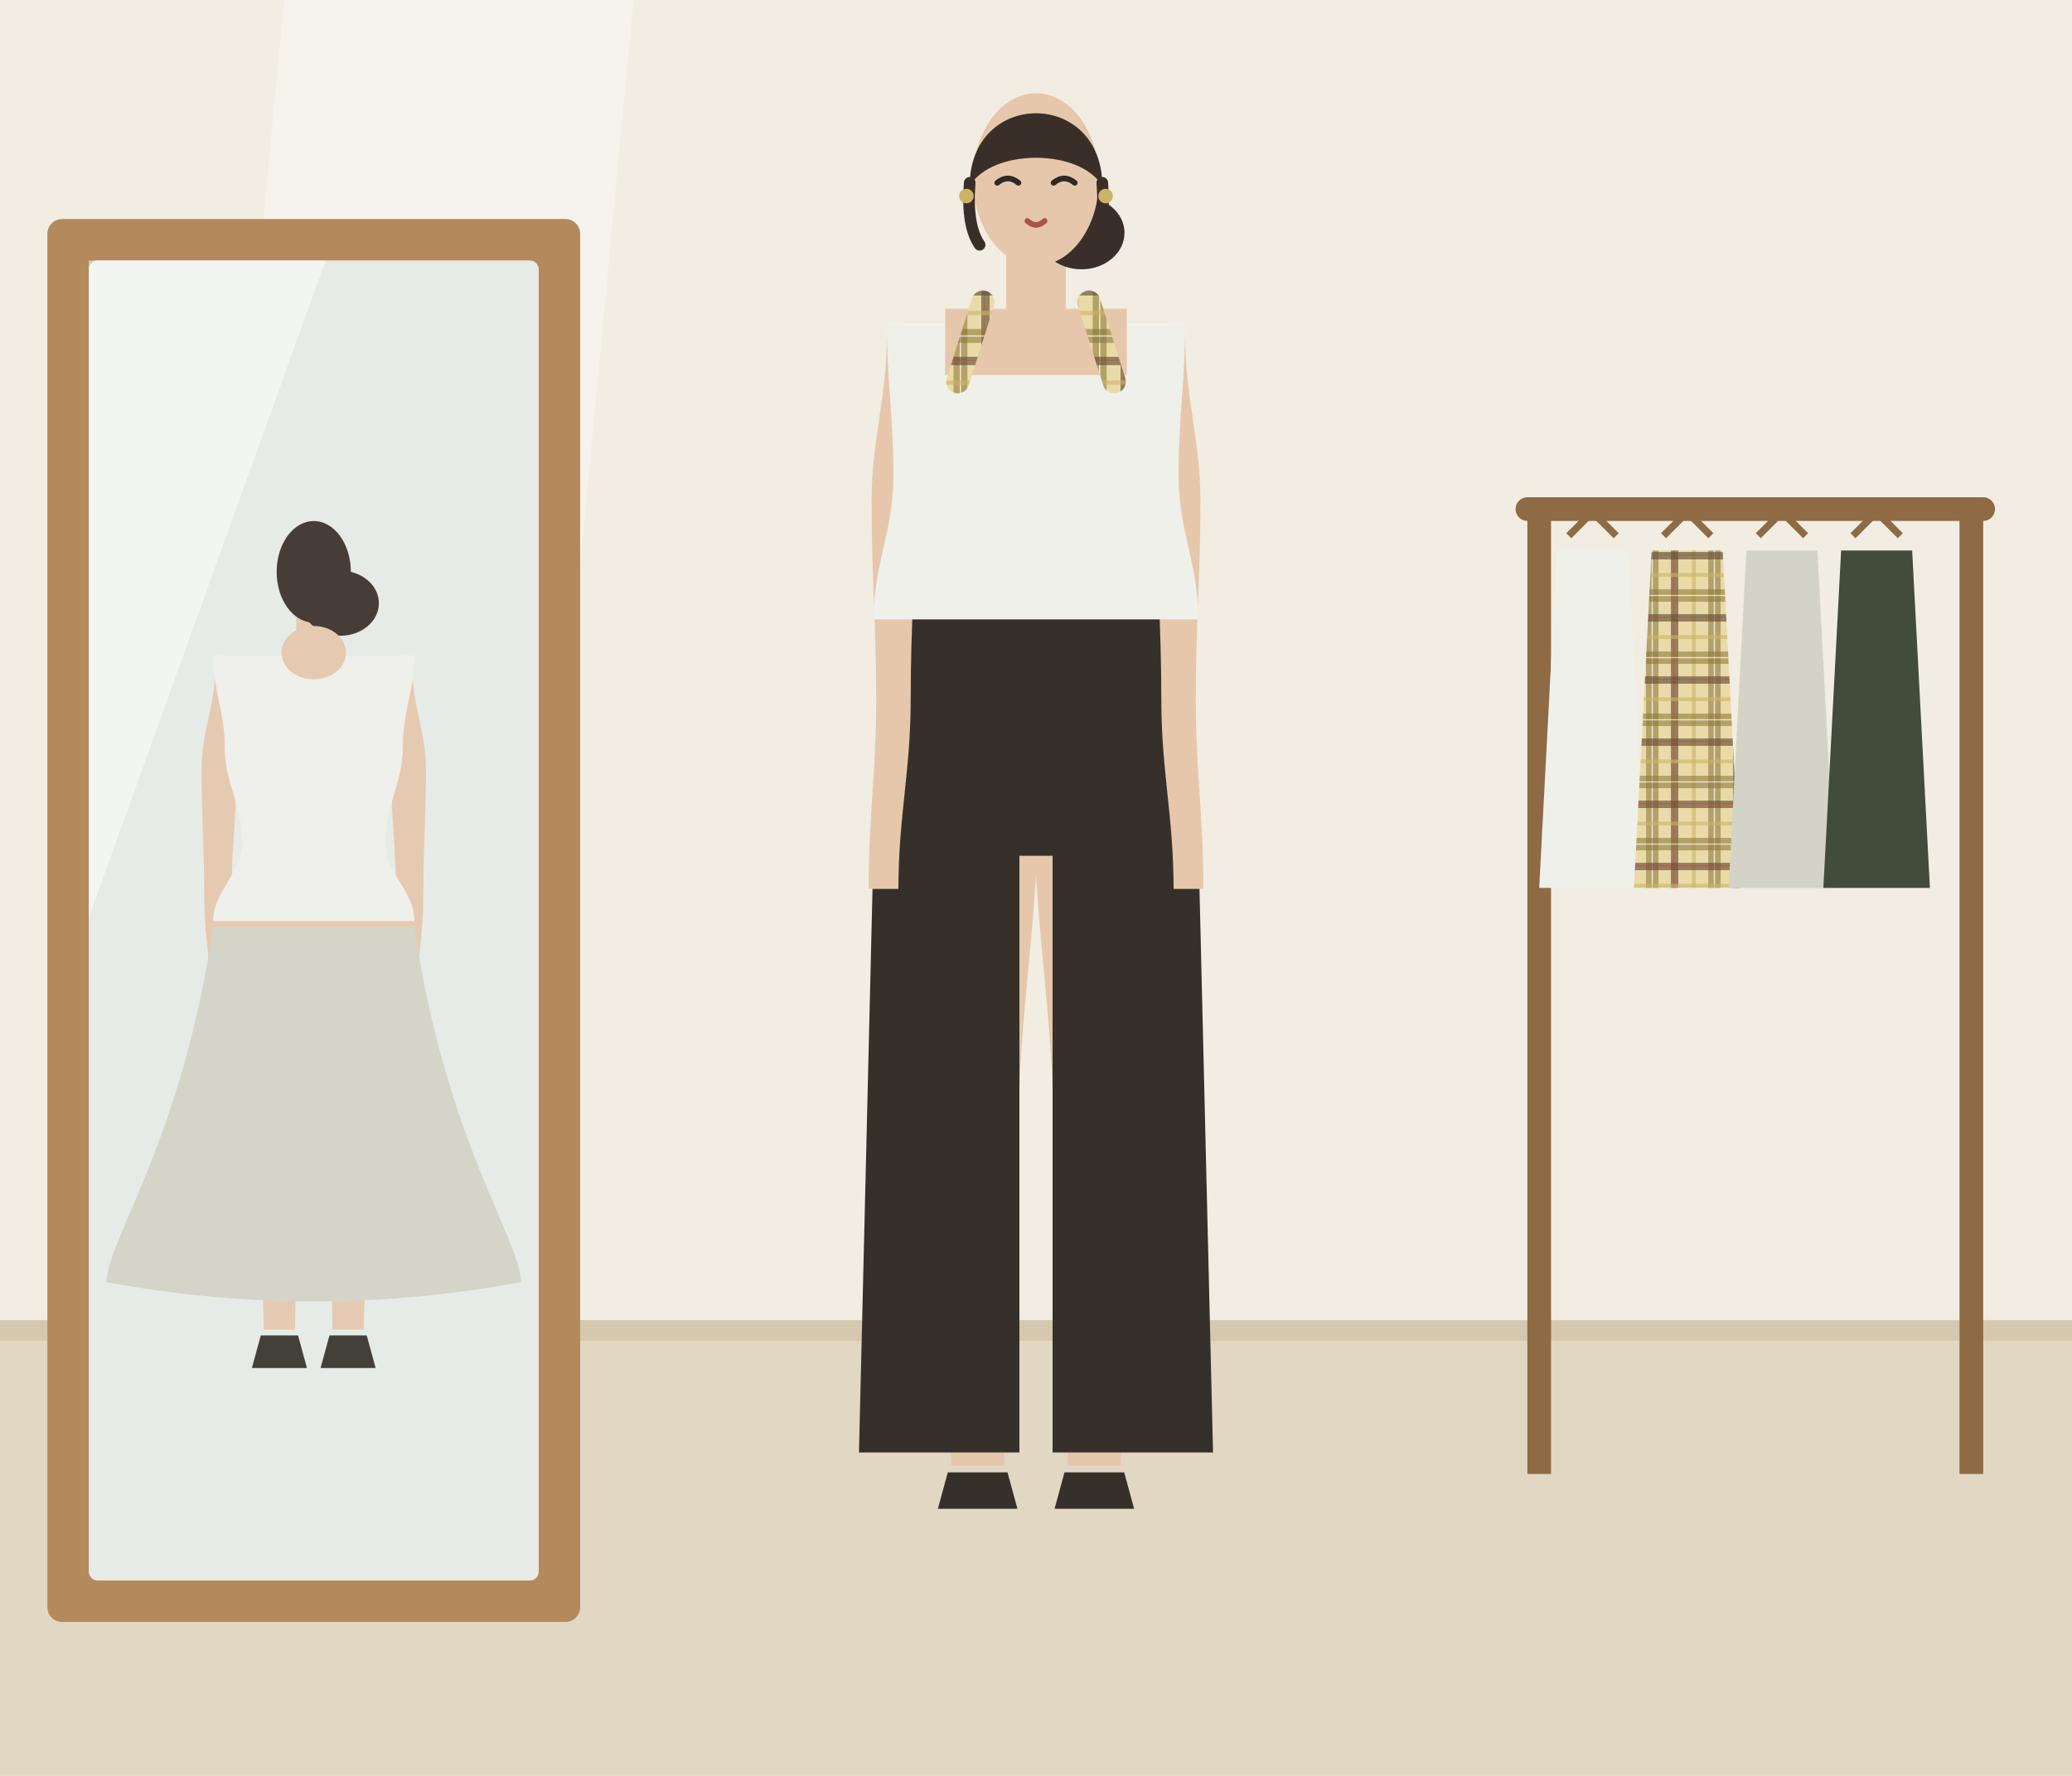
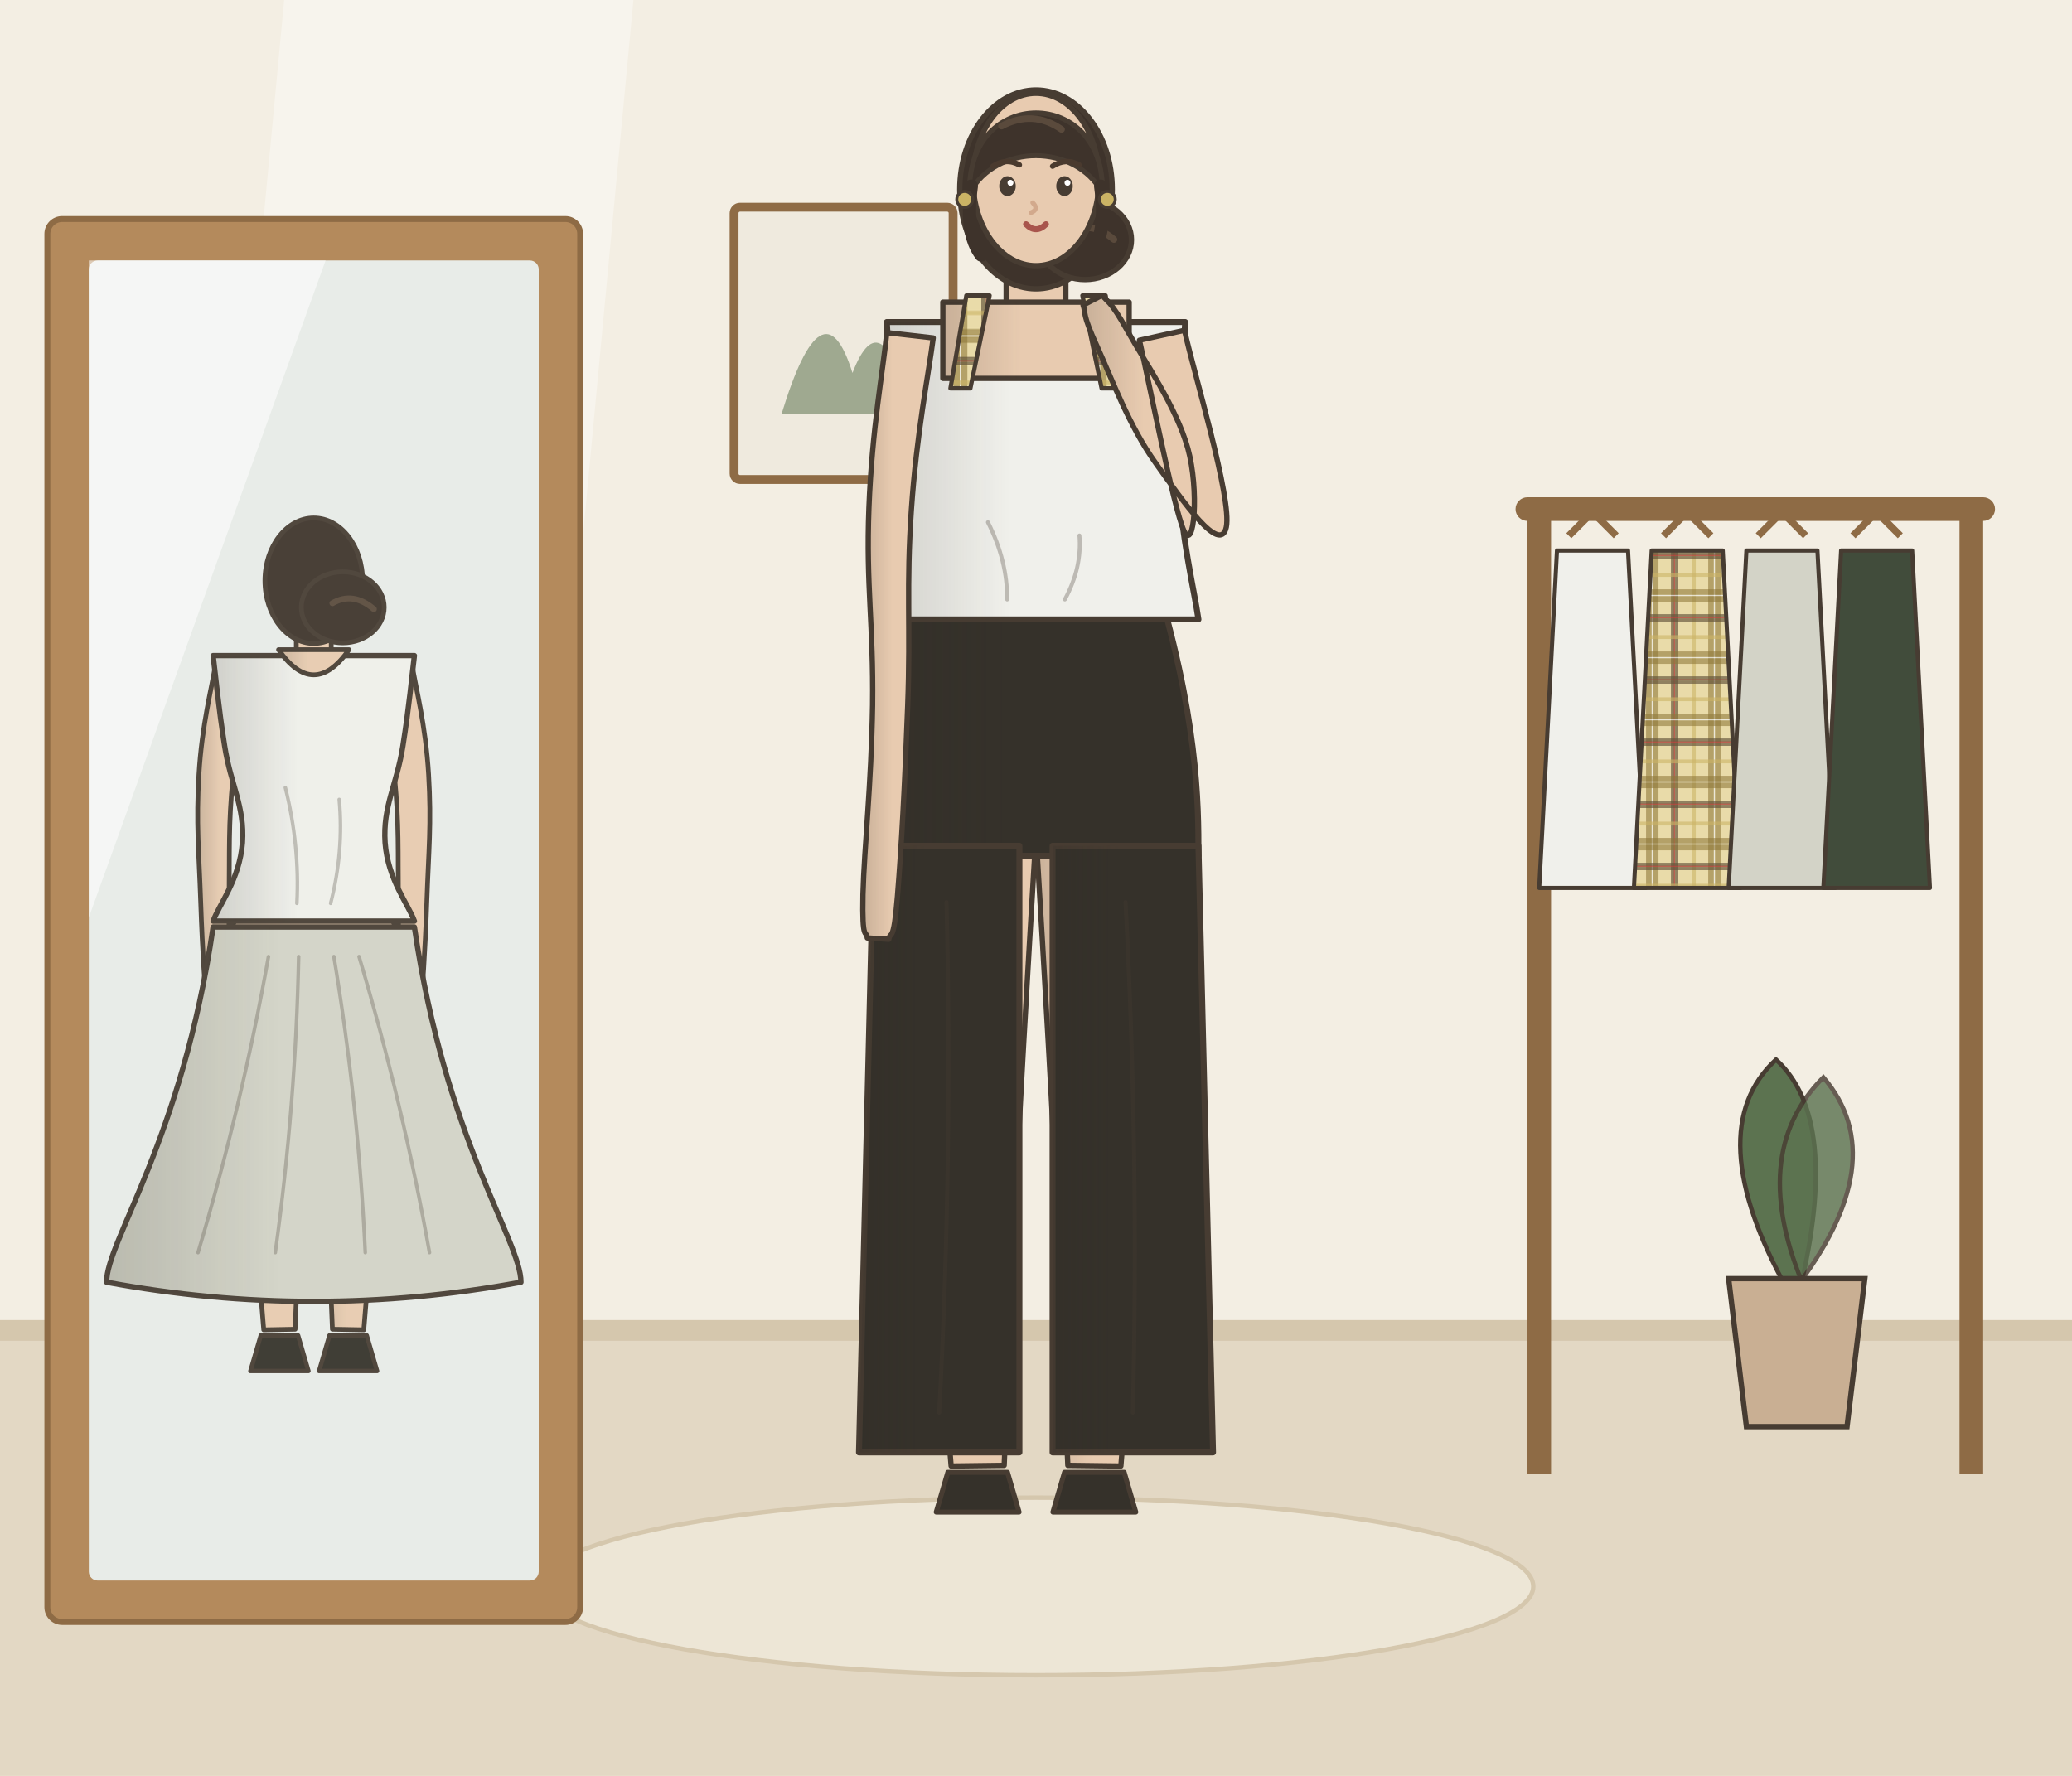
<svg xmlns="http://www.w3.org/2000/svg" viewBox="0 0 700 600" width="700" height="600" role="img">
  <defs>
+     <linearGradient id="shade" x1="0" y1="0" x2="1" y2="0">
+       <stop offset="0" stop-color="#2E2A24" stop-opacity=".17" />
+       <stop offset=".42" stop-color="#2E2A24" stop-opacity="0" />
+     </linearGradient>
    <pattern id="t-large" width="92" height="92" patternUnits="userSpaceOnUse">
      <rect width="92" height="92" fill="#E9DBA9" />
      <rect x="20.2" width="5.5" height="92" fill="#CBB465" opacity="0.6" />
      <rect x="44.2" width="8.3" height="92" fill="#8D7738" opacity="0.58" />
      <rect x="52.4" width="1.8" height="92" fill="#EBECEA" opacity="0.72" />
      <rect x="54.3" width="8.3" height="92" fill="#8D7738" opacity="0.58" />
      <rect x="81" width="4.6" height="92" fill="#625239" opacity="0.66" />
      <rect x="85.6" width="1.8" height="92" fill="#AD4039" opacity="0.78" />
      <rect x="87.4" width="4.6" height="92" fill="#625239" opacity="0.66" />
      <rect y="20.2" width="92" height="5.5" fill="#CBB465" opacity="0.6" />
      <rect y="44.2" width="92" height="8.3" fill="#8D7738" opacity="0.58" />
      <rect y="52.4" width="92" height="1.8" fill="#EBECEA" opacity="0.72" />
      <rect y="54.3" width="92" height="8.3" fill="#8D7738" opacity="0.58" />
      <rect y="81" width="92" height="4.6" fill="#625239" opacity="0.66" />
      <rect y="85.6" width="92" height="1.8" fill="#AD4039" opacity="0.78" />
      <rect y="87.4" width="92" height="4.6" fill="#625239" opacity="0.66" />
    </pattern>
    <pattern id="t-large-bias" width="92" height="92" patternUnits="userSpaceOnUse" patternTransform="rotate(45)">
      <rect width="92" height="92" fill="#E9DBA9" />
      <rect x="20.2" width="5.5" height="92" fill="#CBB465" opacity="0.6" />
      <rect x="44.2" width="8.3" height="92" fill="#8D7738" opacity="0.58" />
      <rect x="52.4" width="1.8" height="92" fill="#EBECEA" opacity="0.72" />
      <rect x="54.3" width="8.3" height="92" fill="#8D7738" opacity="0.58" />
      <rect x="81" width="4.6" height="92" fill="#625239" opacity="0.66" />
      <rect x="85.6" width="1.8" height="92" fill="#AD4039" opacity="0.78" />
      <rect x="87.4" width="4.6" height="92" fill="#625239" opacity="0.66" />
      <rect y="20.2" width="92" height="5.5" fill="#CBB465" opacity="0.6" />
      <rect y="44.2" width="92" height="8.3" fill="#8D7738" opacity="0.58" />
      <rect y="52.4" width="92" height="1.8" fill="#EBECEA" opacity="0.72" />
      <rect y="54.3" width="92" height="8.3" fill="#8D7738" opacity="0.58" />
      <rect y="81" width="92" height="4.6" fill="#625239" opacity="0.66" />
      <rect y="85.6" width="92" height="1.8" fill="#AD4039" opacity="0.78" />
      <rect y="87.4" width="92" height="4.6" fill="#625239" opacity="0.66" />
    </pattern>
    <pattern id="t-medium" width="46" height="46" patternUnits="userSpaceOnUse">
      <rect width="46" height="46" fill="#E9DBA9" />
      <rect x="10.1" width="2.8" height="46" fill="#CBB465" opacity="0.6" />
      <rect x="22.1" width="4.1" height="46" fill="#8D7738" opacity="0.58" />
      <rect x="26.2" width="0.9" height="46" fill="#EBECEA" opacity="0.72" />
      <rect x="27.1" width="4.1" height="46" fill="#8D7738" opacity="0.58" />
      <rect x="40.5" width="2.3" height="46" fill="#625239" opacity="0.66" />
      <rect x="42.8" width="0.9" height="46" fill="#AD4039" opacity="0.78" />
      <rect x="43.7" width="2.3" height="46" fill="#625239" opacity="0.66" />
      <rect y="10.1" width="46" height="2.8" fill="#CBB465" opacity="0.6" />
      <rect y="22.1" width="46" height="4.1" fill="#8D7738" opacity="0.58" />
      <rect y="26.2" width="46" height="0.9" fill="#EBECEA" opacity="0.72" />
      <rect y="27.1" width="46" height="4.1" fill="#8D7738" opacity="0.58" />
      <rect y="40.5" width="46" height="2.3" fill="#625239" opacity="0.66" />
      <rect y="42.8" width="46" height="0.9" fill="#AD4039" opacity="0.78" />
      <rect y="43.7" width="46" height="2.3" fill="#625239" opacity="0.66" />
    </pattern>
    <pattern id="t-medium-bias" width="46" height="46" patternUnits="userSpaceOnUse" patternTransform="rotate(45)">
      <rect width="46" height="46" fill="#E9DBA9" />
      <rect x="10.1" width="2.8" height="46" fill="#CBB465" opacity="0.6" />
      <rect x="22.1" width="4.1" height="46" fill="#8D7738" opacity="0.58" />
      <rect x="26.2" width="0.9" height="46" fill="#EBECEA" opacity="0.72" />
      <rect x="27.1" width="4.1" height="46" fill="#8D7738" opacity="0.58" />
      <rect x="40.5" width="2.3" height="46" fill="#625239" opacity="0.66" />
      <rect x="42.8" width="0.9" height="46" fill="#AD4039" opacity="0.78" />
      <rect x="43.7" width="2.3" height="46" fill="#625239" opacity="0.66" />
      <rect y="10.1" width="46" height="2.8" fill="#CBB465" opacity="0.6" />
      <rect y="22.1" width="46" height="4.1" fill="#8D7738" opacity="0.58" />
      <rect y="26.2" width="46" height="0.9" fill="#EBECEA" opacity="0.72" />
      <rect y="27.1" width="46" height="4.1" fill="#8D7738" opacity="0.58" />
      <rect y="40.5" width="46" height="2.3" fill="#625239" opacity="0.66" />
      <rect y="42.8" width="46" height="0.9" fill="#AD4039" opacity="0.78" />
      <rect y="43.7" width="46" height="2.3" fill="#625239" opacity="0.66" />
    </pattern>
    <pattern id="t-small" width="21" height="21" patternUnits="userSpaceOnUse">
      <rect width="21" height="21" fill="#E9DBA9" />
      <rect x="4.6" width="1.3" height="21" fill="#CBB465" opacity="0.6" />
      <rect x="10.1" width="1.9" height="21" fill="#8D7738" opacity="0.58" />
      <rect x="12" width="0.4" height="21" fill="#EBECEA" opacity="0.72" />
      <rect x="12.4" width="1.9" height="21" fill="#8D7738" opacity="0.58" />
      <rect x="18.5" width="1.1" height="21" fill="#625239" opacity="0.66" />
      <rect x="19.5" width="0.4" height="21" fill="#AD4039" opacity="0.78" />
      <rect x="19.9" width="1.1" height="21" fill="#625239" opacity="0.66" />
      <rect y="4.6" width="21" height="1.3" fill="#CBB465" opacity="0.6" />
      <rect y="10.1" width="21" height="1.9" fill="#8D7738" opacity="0.58" />
      <rect y="12" width="21" height="0.4" fill="#EBECEA" opacity="0.72" />
      <rect y="12.4" width="21" height="1.9" fill="#8D7738" opacity="0.58" />
      <rect y="18.5" width="21" height="1.1" fill="#625239" opacity="0.66" />
      <rect y="19.5" width="21" height="0.4" fill="#AD4039" opacity="0.78" />
      <rect y="19.9" width="21" height="1.1" fill="#625239" opacity="0.66" />
    </pattern>
    <pattern id="t-small-bias" width="21" height="21" patternUnits="userSpaceOnUse" patternTransform="rotate(45)">
      <rect width="21" height="21" fill="#E9DBA9" />
      <rect x="4.6" width="1.3" height="21" fill="#CBB465" opacity="0.6" />
      <rect x="10.1" width="1.9" height="21" fill="#8D7738" opacity="0.58" />
      <rect x="12" width="0.4" height="21" fill="#EBECEA" opacity="0.72" />
      <rect x="12.4" width="1.9" height="21" fill="#8D7738" opacity="0.58" />
      <rect x="18.5" width="1.1" height="21" fill="#625239" opacity="0.66" />
      <rect x="19.5" width="0.4" height="21" fill="#AD4039" opacity="0.78" />
      <rect x="19.9" width="1.1" height="21" fill="#625239" opacity="0.66" />
      <rect y="4.6" width="21" height="1.3" fill="#CBB465" opacity="0.6" />
      <rect y="10.1" width="21" height="1.9" fill="#8D7738" opacity="0.58" />
      <rect y="12" width="21" height="0.4" fill="#EBECEA" opacity="0.72" />
      <rect y="12.4" width="21" height="1.9" fill="#8D7738" opacity="0.58" />
      <rect y="18.5" width="21" height="1.1" fill="#625239" opacity="0.66" />
      <rect y="19.5" width="21" height="0.4" fill="#AD4039" opacity="0.78" />
      <rect y="19.9" width="21" height="1.1" fill="#625239" opacity="0.66" />
    </pattern>
  </defs>
-   <rect width="700" height="600" fill="#F2EDE2" />
-   <rect y="452" width="700" height="148" fill="#E2D7C2" />
-   <rect y="446" width="700" height="7" fill="#D6C8AE" />
+   <rect width="700" height="600" fill="#F3EEE3" />
+   <rect y="452" width="700" height="148" fill="#E3D8C4" />
+   <rect y="446" width="700" height="7" fill="#D5C7AD" />
  <path d="M96,0 L214,0 L172,446 L54,446 Z" fill="#FFFFFF" opacity=".34" />
-   <rect x="16" y="74" width="180" height="474" rx="5" fill="#B48A5C" />
-   <rect x="30" y="88" width="152" height="446" rx="3" fill="#E7EBE7" />
-   <path d="M30,88 L110,88 L30,310 Z" fill="#FFFFFF" opacity=".5" />
+   <ellipse cx="350" cy="536" rx="168" ry="30" fill="#EDE6D6" stroke="#D5C7AD" stroke-width="1.5" />
+   <rect x="16" y="74" width="180" height="474" rx="5" fill="#B48A5C" stroke="#8E6B45" stroke-width="2" />
+   <rect x="30" y="88" width="152" height="446" rx="3" fill="#E8ECE8" />
+   <path d="M30,88 L110,88 L30,310 Z" fill="#FFFFFF" opacity=".55" />
+   <rect x="248" y="70" width="74" height="92" rx="2" fill="#EFEADE" stroke="#8E6B45" stroke-width="3" />
+   <path d="M264,140 q14,-46 24,-14 q10,-26 20,14 Z" fill="#5C7350" opacity=".55" />
  <rect x="516" y="168" width="8" height="330" fill="#8E6B45" />
  <rect x="662" y="168" width="8" height="330" fill="#8E6B45" />
  <rect x="512" y="168" width="162" height="8" rx="4" fill="#8E6B45" />
  <path d="M530,181 l8,-8 l8,8" stroke="#8E6B45" stroke-width="2.4" fill="none" />
-   <path d="M526,186 L550,186 L556,300 L520,300 Z" fill="#F0F0EB" />
+   <path d="M526,186 L550,186 L556,300 L520,300 Z" fill="#F0F0EB" stroke="#473C32" stroke-width="1.4" stroke-linejoin="round" />
  <path d="M562,181 l8,-8 l8,8" stroke="#8E6B45" stroke-width="2.4" fill="none" />
-   <path d="M558,186 L582,186 L588,300 L552,300 Z" fill="url(#t-small)" />
+   <path d="M558,186 L582,186 L588,300 L552,300 Z" fill="url(#t-small)" stroke="#473C32" stroke-width="1.4" stroke-linejoin="round" />
  <path d="M594,181 l8,-8 l8,8" stroke="#8E6B45" stroke-width="2.4" fill="none" />
-   <path d="M590,186 L614,186 L620,300 L584,300 Z" fill="#D3D3C7" />
+   <path d="M590,186 L614,186 L620,300 L584,300 Z" fill="#D3D3C7" stroke="#473C32" stroke-width="1.4" stroke-linejoin="round" />
  <path d="M626,181 l8,-8 l8,8" stroke="#8E6B45" stroke-width="2.4" fill="none" />
-   <path d="M622,186 L646,186 L652,300 L616,300 Z" fill="#414C3B" />
-   <g opacity=".92">
-     <path d="M78.8,313.2 C78.8,341.2 84,357.9 84,385.9 C84,410.2 89.1,424.9 89.1,449.2 L99.7,449.2 99.7,449.2 C99.7,424.9 102.5,410.2 102.5,385.9 C102.5,357.9 106.5,341.2 106.5,313.2 Z" fill="#E6C7AC" />
-     <path d="M88.1,451.2 L100.7,451.2 L103.7,462.2 L85.1,462.2 Z" fill="#35312A" />
-     <path d="M105.5,313.2 C105.5,341.2 109.5,357.9 109.5,385.9 C109.5,410.2 112.3,424.9 112.3,449.2 L122.9,449.2 122.9,449.2 C122.9,424.9 128,410.2 128,385.9 C128,357.9 133.2,341.2 133.2,313.2 Z" fill="#E6C7AC" />
-     <path d="M111.3,451.2 L123.9,451.2 L126.9,462.2 L108.3,462.2 Z" fill="#35312A" />
-     <rect x="100.1" y="204.3" width="11.9" height="21.2" fill="#E6C7AC" />
-     <path d="M77,221.5 C77,233.3 80.9,240.4 80.9,252.1 C80.9,264.7 86.9,272.2 86.9,284.7 C86.9,297.2 77,304.7 77,317.2 L135,317.2 135,317.2 C135,304.7 125.1,297.2 125.1,284.7 C125.1,272.2 131.1,264.7 131.1,252.1 C131.1,240.4 135,233.3 135,221.5 Z" fill="#E6C7AC" />
-     <ellipse cx="115" cy="203.8" rx="13" ry="11" fill="#3A2F28" />
-     <ellipse cx="106" cy="193.2" rx="12.54" ry="17.16" fill="#3A2F28" />
-     <path d="M72.7,225.5 C72.7,238.8 68.1,246.8 68.1,260.1 C68.1,276.5 69,286.3 69,302.7 C69,318.3 71.7,327.6 71.7,343.2 L78.3,343.2 78.3,343.2 C78.3,327.6 78.2,318.3 78.2,302.7 C78.2,286.3 79.9,276.5 79.9,260.1 C79.9,246.8 85.2,238.8 85.2,225.5 Z" fill="#E6C7AC" />
-     <path d="M126.8,225.5 C126.8,238.8 132.1,246.8 132.1,260.1 C132.1,276.5 133.8,286.3 133.8,302.7 C133.8,318.3 133.7,327.6 133.7,343.2 L140.3,343.2 140.3,343.2 C140.3,327.6 143,318.3 143,302.7 C143,286.3 143.9,276.5 143.9,260.1 C143.9,246.8 139.3,238.8 139.3,225.5 Z" fill="#E6C7AC" />
-     <path d="M72,313.2 L140,313.2 C150.5,385.2 176,419.2 176,433.2 Q106,446.2 36,433.2 C36,419.2 61.5,385.2 72,313.2 Z" fill="#D3D3C7" />
-     <path d="M72,221.5 C72,233.3 75.9,240.4 75.9,252.1 C75.9,264.7 81.9,272.2 81.9,284.7 C81.9,294.9 72,301 72,311.2 L140,311.2 140,311.2 C140,301 130.1,294.9 130.1,284.7 C130.1,272.2 136.1,264.7 136.1,252.1 C136.1,240.4 140,233.3 140,221.5 Z" fill="#F0F0EB" />
-     <ellipse cx="106" cy="220.5" rx="10.9" ry="9" fill="#E6C7AC" />
+   <path d="M622,186 L646,186 L652,300 L616,300 Z" fill="#414C3B" stroke="#473C32" stroke-width="1.4" stroke-linejoin="round" />
+   <path d="M604,436 q-30,-54 -4,-78 q22,20 8,78 Z" fill="#5C7350" stroke="#473C32" stroke-width="1.5" />
+   <path d="M606,436 q34,-44 10,-72 q-26,26 -6,72 Z" fill="#5C7350" stroke="#473C32" stroke-width="1.5" opacity=".82" />
+   <path d="M584,432 L630,432 L624,482 L590,482 Z" fill="#C9AF93" stroke="#473C32" stroke-width="1.8" />
+   <g opacity=".93">
+     <path d="M78.8,313.3 C79.9,328.6 81.8,357.4 84,386 C86.2,414.5 88,436 89.1,449.3 L99.7,449.1 99.7,449.1 C100.3,435.8 101,414.3 102.5,385.7 C103.9,357.2 105.7,328.4 106.5,313.1 Z" fill="#E8CBB0" stroke="#473C32" stroke-width="1.6" stroke-linejoin="round" />
+     <path d="M78.8,313.3 C79.9,328.6 81.8,357.4 84,386 C86.2,414.5 88,436 89.1,449.3 L99.7,449.1 99.7,449.1 C100.3,435.8 101,414.3 102.5,385.7 C103.9,357.2 105.7,328.4 106.5,313.1 Z" fill="url(#shade)" stroke="none" />
+     <path d="M88.1,451.2 L100.7,451.2 L104.2,463.2 L84.6,463.2 Z" fill="#35312A" stroke="#473C32" stroke-width="1.5" stroke-linejoin="round" />
+     <path d="M105.5,313.1 C106.3,328.4 108.1,357.2 109.5,385.7 C111,414.3 111.7,435.8 112.3,449.1 L122.9,449.3 122.9,449.3 C124,436 125.8,414.5 128,386 C130.2,357.4 132.1,328.6 133.2,313.3 Z" fill="#E8CBB0" stroke="#473C32" stroke-width="1.6" stroke-linejoin="round" />
+     <path d="M105.5,313.1 C106.3,328.4 108.1,357.2 109.5,385.7 C111,414.3 111.7,435.8 112.3,449.1 L122.9,449.3 122.9,449.3 C124,436 125.8,414.5 128,386 C130.2,357.4 132.1,328.6 133.2,313.3 Z" fill="url(#shade)" stroke="none" />
+     <path d="M111.3,451.2 L123.9,451.2 L127.4,463.2 L107.8,463.2 Z" fill="#35312A" stroke="#473C32" stroke-width="1.5" stroke-linejoin="round" />
+     <path d="M100.1,202.3 L111.9,202.3 L111.9,225.5 L100.1,225.5 Z" fill="#E8CBB0" stroke="#473C32" stroke-width="1.6" />
+     <path d="M77,221.5 C77.8,228 78.8,238.9 80.9,252.1 C83,265.4 87.7,271 86.9,284.7 C86,298.3 79,310.4 77,317.2 L135,317.2 135,317.2 C133,310.4 126,298.3 125.1,284.7 C124.3,271 129,265.4 131.1,252.1 C133.2,238.9 134.2,228 135,221.5 Z" fill="#E8CBB0" stroke="#473C32" stroke-width="1.6" stroke-linejoin="round" />
+     <path d="M77,221.5 C77.8,228 78.8,238.9 80.9,252.1 C83,265.4 87.7,271 86.9,284.7 C86,298.3 79,310.4 77,317.2 L135,317.2 135,317.2 C133,310.4 126,298.3 125.1,284.7 C124.3,271 129,265.4 131.1,252.1 C133.2,238.9 134.2,228 135,221.5 Z" fill="url(#shade)" stroke="none" />
+     <path d="M72.8,224.5 C71.6,232.3 68.2,244.8 67.2,261.7 C66.2,278.5 67.2,287.2 67.8,304.7 C68.4,322.3 69.3,334.1 70.2,345.3 C71,356.6 71.6,355.6 72,358.3 L76.8,358.1 76.8,358.1 C77,355.4 77.6,356.3 77.8,345.1 C77.9,333.9 77.2,321.9 77.4,304.6 C77.6,287.3 77.1,279 78.7,262.6 C80.3,246.2 83.8,234.1 85.1,226.5 Z" fill="#E8CBB0" stroke="#473C32" stroke-width="1.6" stroke-linejoin="round" />
+     <path d="M72.8,224.5 C71.6,232.3 68.2,244.8 67.2,261.7 C66.2,278.5 67.2,287.2 67.8,304.7 C68.4,322.3 69.3,334.1 70.2,345.3 C71,356.6 71.6,355.6 72,358.3 L76.8,358.1 76.8,358.1 C77,355.4 77.6,356.3 77.8,345.1 C77.9,333.9 77.2,321.9 77.4,304.6 C77.6,287.3 77.1,279 78.7,262.6 C80.3,246.2 83.8,234.1 85.1,226.5 Z" fill="url(#shade)" stroke="none" />
+     <path d="M126.9,226.5 C128.2,234.1 131.7,246.2 133.3,262.6 C134.9,279 134.4,287.3 134.6,304.6 C134.8,321.9 134.1,333.9 134.2,345.1 C134.4,356.3 135,355.4 135.2,358.1 L140,358.3 140,358.3 C140.4,355.6 141,356.6 141.8,345.3 C142.7,334.1 143.6,322.3 144.2,304.7 C144.8,287.2 145.8,278.5 144.8,261.7 C143.8,244.8 140.4,232.3 139.2,224.5 Z" fill="#E8CBB0" stroke="#473C32" stroke-width="1.6" stroke-linejoin="round" />
+     <path d="M126.9,226.5 C128.2,234.1 131.7,246.2 133.3,262.6 C134.9,279 134.4,287.3 134.6,304.6 C134.8,321.9 134.1,333.9 134.2,345.1 C134.4,356.3 135,355.4 135.2,358.1 L140,358.3 140,358.3 C140.4,355.6 141,356.6 141.8,345.3 C142.7,334.1 143.6,322.3 144.2,304.7 C144.8,287.2 145.8,278.5 144.8,261.7 C143.8,244.8 140.4,232.3 139.2,224.5 Z" fill="url(#shade)" stroke="none" />
+     <path d="M72,313.2 L140,313.2 C150.5,385.2 176,419.2 176,433.2 Q106,446.2 36,433.2 C36,419.2 61.5,385.2 72,313.2 Z" fill="#D3D3C7" stroke="#473C32" stroke-width="1.8" stroke-linejoin="round" />
+     <path d="M72,313.2 L140,313.2 C150.5,385.2 176,419.2 176,433.2 Q106,446.2 36,433.2 C36,419.2 61.5,385.2 72,313.2 Z" fill="url(#shade)" stroke="none" />
+     <path d="M90.7,323.2 Q81.8,373.2 66.9,423.2" stroke="#473C32" stroke-width="1.2" fill="none" opacity=".3" stroke-linecap="round" />
+     <path d="M100.9,323.2 Q99.9,373.2 93,423.2" stroke="#473C32" stroke-width="1.2" fill="none" opacity=".3" stroke-linecap="round" />
+     <path d="M112.8,323.2 Q121.1,373.2 123.4,423.2" stroke="#473C32" stroke-width="1.2" fill="none" opacity=".3" stroke-linecap="round" />
+     <path d="M121.3,323.2 Q136.2,373.2 145.1,423.2" stroke="#473C32" stroke-width="1.2" fill="none" opacity=".3" stroke-linecap="round" />
+     <path d="M72,221.5 C72.8,228 73.8,238.9 75.9,252.1 C78,265.4 82.7,272.3 81.9,284.7 C81,297.1 74,305.6 72,311.2 L140,311.2 140,311.2 C138,305.6 131,297.1 130.1,284.7 C129.3,272.3 134,265.4 136.1,252.1 C138.2,238.9 139.2,228 140,221.5 Z" fill="#F0F0EB" stroke="#473C32" stroke-width="1.8" stroke-linejoin="round" />
+     <path d="M72,221.5 C72.8,228 73.8,238.9 75.9,252.1 C78,265.4 82.7,272.3 81.9,284.7 C81,297.1 74,305.6 72,311.2 L140,311.2 140,311.2 C138,305.6 131,297.1 130.1,284.7 C129.3,272.3 134,265.4 136.1,252.1 C138.2,238.9 139.2,228 140,221.5 Z" fill="url(#shade)" stroke="none" />
+     <path d="M94.1,219.5 Q106,236.5 117.9,219.5 Z" fill="#E8CBB0" stroke="#473C32" stroke-width="1.6" stroke-linejoin="round" />
+     <path d="M94.1,219.5 Q106,236.5 117.9,219.5 Z" fill="url(#shade)" stroke="none" />
+     <path d="M96.4,266.1 Q101.3,285.7 100.3,305.2" stroke="#473C32" stroke-width="1.2" fill="none" opacity=".3" stroke-linecap="round" />
+     <path d="M114.6,270.1 Q116.2,287.7 111.7,305.2" stroke="#473C32" stroke-width="1.2" fill="none" opacity=".3" stroke-linecap="round" />
+     <ellipse cx="106" cy="196.2" rx="16.5" ry="21.2" fill="#3E332B" stroke="#473C32" stroke-width="1.6" />
+     <ellipse cx="115.8" cy="205.2" rx="14" ry="12" fill="#3E332B" stroke="#473C32" stroke-width="1.6" />
+     <path d="M112.3,203.8 q7,-4 14,2" stroke="#5A4A3C" stroke-width="2" fill="none" stroke-linecap="round" />
  </g>
  <g transform="translate(350,540) scale(1.12) translate(-350,-540)">
-     <path d="M308.8,296 C308.8,337.5 316.6,362.5 316.6,404 C316.6,440.9 324.4,463.1 324.4,500 L340.4,500 340.4,500 C340.4,463.1 344.6,440.9 344.6,404 C344.6,362.5 350.8,337.5 350.8,296 Z" fill="#E6C7AC" />
-     <path d="M323.4,502 L341.4,502 L344.4,513 L320.4,513 Z" fill="#35312A" />
-     <path d="M349.2,296 C349.2,337.5 355.4,362.5 355.4,404 C355.4,440.9 359.6,463.1 359.6,500 L375.6,500 375.6,500 C375.6,463.1 383.4,440.9 383.4,404 C383.4,362.5 391.2,337.5 391.2,296 Z" fill="#E6C7AC" />
-     <path d="M358.6,502 L376.6,502 L379.6,513 L355.6,513 Z" fill="#35312A" />
-     <rect x="341" y="131" width="18" height="28" fill="#E6C7AC" />
-     <path d="M310,155 C310,172.8 312,183.6 312,201.4 C312,220.4 321,231.7 321,250.7 C321,269.7 306,281 306,300 L394,300 394,300 C394,281 379,269.7 379,250.7 C379,231.7 388,220.4 388,201.4 C388,183.6 390,172.8 390,155 Z" fill="#E6C7AC" />
-     <path d="M315,228.7 L385,228.7 C399,274 399,300 399,316 L301,316 C301,300 301,274 315,228.7 Z" fill="#35312A" />
-     <path d="M301,313 L345,313 L345,496 L296.6,496 Z" fill="#35312A" />
-     <path d="M355,313 L399,313 L403.4,496 L355,496 Z" fill="#35312A" />
-     <rect x="314" y="226.7" width="72" height="11" fill="#35312A" />
-     <path d="M305,159 C305,178.4 300.4,190 300.4,209.4 C300.4,232.2 301.8,245.9 301.8,268.7 C301.8,290.7 299.5,304 299.5,326 L308.5,326 308.5,326 C308.5,304 312.2,290.7 312.2,268.7 C312.2,245.9 313.6,232.2 313.6,209.4 C313.6,190 319,178.4 319,159 Z" fill="#E6C7AC" />
-     <path d="M381,159 C381,178.4 386.4,190 386.4,209.4 C386.4,232.2 387.8,245.9 387.8,268.7 C387.8,290.7 391.5,304 391.5,326 L400.5,326 400.5,326 C400.5,304 398.2,290.7 398.2,268.7 C398.2,245.9 399.6,232.2 399.6,209.4 C399.6,190 395,178.4 395,159 Z" fill="#E6C7AC" />
-     <path d="M305,155 C305,172.8 307,183.6 307,201.4 C307,218.1 301,228 301,244.7 L399,244.7 399,244.7 C399,228 393,218.1 393,201.4 C393,183.6 395,172.8 395,155 Z" fill="#F0F0EB" />
-     <path d="M322.6,171 L377.4,171 L377.4,151 L322.6,151 Z" fill="#E6C7AC" />
-     <path d="M334,149 L326.4,173" stroke="url(#t-small)" stroke-width="7" stroke-linecap="round" fill="none" />
-     <path d="M366,149 L373.6,173" stroke="url(#t-small)" stroke-width="7" stroke-linecap="round" fill="none" />
-     <ellipse cx="363.7" cy="128.1" rx="13" ry="11" fill="#3A2F28" />
-     <ellipse cx="350" cy="112" rx="19" ry="26" fill="#E6C7AC" />
-     <path d="M330,114 C330,84.7 370,84.7 370,114 C363.3,102.6 336.7,102.6 330,114 Z" fill="#3A2F28" />
-     <path d="M330,113 q-1,13 3,18.7" stroke="#3A2F28" stroke-width="3.5" fill="none" stroke-linecap="round" />
-     <path d="M370,113 q1,13 -3,18.7" stroke="#3A2F28" stroke-width="3.5" fill="none" stroke-linecap="round" />
-     <path d="M338.3,113 q3.2,-2.6 6.4,0" stroke="#2E2A24" stroke-width="1.7" fill="none" stroke-linecap="round" />
-     <path d="M355.3,113 q3.2,-2.6 6.4,0" stroke="#2E2A24" stroke-width="1.7" fill="none" stroke-linecap="round" />
-     <path d="M347.4,124.5 q2.6,2.4 5.2,0" stroke="#A8554C" stroke-width="1.7" fill="none" stroke-linecap="round" />
-     <circle cx="329" cy="117" r="2.2" fill="#CBB465" />
-     <circle cx="371" cy="117" r="2.2" fill="#CBB465" />
+     <path d="M308.8,296.2 C310.4,318.9 313.4,361.3 316.6,404.2 C319.9,447 322.8,480 324.4,500.1 L340.4,499.9 340.4,499.9 C341.3,479.7 342.5,446.7 344.6,403.8 C346.8,361 349.5,318.5 350.8,295.8 Z" fill="#E8CBB0" stroke="#473C32" stroke-width="1.6" stroke-linejoin="round" />
+     <path d="M308.8,296.2 C310.4,318.9 313.4,361.3 316.6,404.2 C319.9,447 322.8,480 324.4,500.1 L340.4,499.9 340.4,499.9 C341.3,479.7 342.5,446.7 344.6,403.8 C346.8,361 349.5,318.5 350.8,295.8 Z" fill="url(#shade)" stroke="none" />
+     <path d="M323.4,502 L341.4,502 L344.9,514 L319.9,514 Z" fill="#35312A" stroke="#473C32" stroke-width="1.5" stroke-linejoin="round" />
+     <path d="M349.2,295.8 C350.5,318.5 353.2,361 355.4,403.8 C357.5,446.7 358.7,479.7 359.6,499.9 L375.6,500.1 375.6,500.1 C377.2,480 380.1,447 383.4,404.2 C386.6,361.3 389.6,318.9 391.2,296.2 Z" fill="#E8CBB0" stroke="#473C32" stroke-width="1.6" stroke-linejoin="round" />
+     <path d="M349.2,295.8 C350.5,318.5 353.2,361 355.4,403.8 C357.5,446.7 358.7,479.7 359.6,499.9 L375.6,500.1 375.6,500.1 C377.2,480 380.1,447 383.4,404.2 C386.6,361.3 389.6,318.9 391.2,296.2 Z" fill="url(#shade)" stroke="none" />
+     <path d="M358.6,502 L376.6,502 L380.1,514 L355.1,514 Z" fill="#35312A" stroke="#473C32" stroke-width="1.5" stroke-linejoin="round" />
+     <path d="M341,129 L359,129 L359,159 L341,159 Z" fill="#E8CBB0" stroke="#473C32" stroke-width="1.6" />
+     <path d="M310,155 C310.4,164.7 309.7,181.3 312,201.4 C314.3,221.5 322.3,230 321,250.7 C319.7,271.4 309.1,289.6 306,300 L394,300 394,300 C390.9,289.6 380.3,271.4 379,250.7 C377.7,230 385.7,221.5 388,201.4 C390.3,181.3 389.6,164.7 390,155 Z" fill="#E8CBB0" stroke="#473C32" stroke-width="1.6" stroke-linejoin="round" />
+     <path d="M310,155 C310.4,164.7 309.7,181.3 312,201.4 C314.3,221.5 322.3,230 321,250.7 C319.7,271.4 309.1,289.6 306,300 L394,300 394,300 C390.9,289.6 380.3,271.4 379,250.7 C377.7,230 385.7,221.5 388,201.4 C390.3,181.3 389.6,164.7 390,155 Z" fill="url(#shade)" stroke="none" />
+     <path d="M315,228.7 L385,228.7 C399,274 399,300 399,316 L301,316 C301,300 301,274 315,228.7 Z" fill="#35312A" stroke="#473C32" stroke-width="1.8" stroke-linejoin="round" />
+     <path d="M315,228.7 L385,228.7 C399,274 399,300 399,316 L301,316 C301,300 301,274 315,228.7 Z" fill="url(#shade)" stroke="none" />
+     <path d="M301,313 L345,313 L345,496 L296.6,496 Z" fill="#35312A" stroke="#473C32" stroke-width="1.8" stroke-linejoin="round" />
+     <path d="M301,313 L345,313 L345,496 L296.6,496 Z" fill="url(#shade)" stroke="none" />
+     <path d="M323,330 Q324.9,407 320.8,484" stroke="#473C32" stroke-width="1.2" fill="none" opacity=".3" stroke-linecap="round" />
+     <path d="M355,313 L399,313 L403.4,496 L355,496 Z" fill="#35312A" stroke="#473C32" stroke-width="1.8" stroke-linejoin="round" />
+     <path d="M355,313 L399,313 L403.4,496 L355,496 Z" fill="url(#shade)" stroke="none" />
+     <path d="M377,330 Q381.1,407 379.2,484" stroke="#473C32" stroke-width="1.2" fill="none" opacity=".3" stroke-linecap="round" />
+     <path d="M314,225.7 L386,225.7 L386,237.7 L314,237.7 Z" fill="#35312A" stroke="#473C32" stroke-width="1.8" stroke-linejoin="round" />
+     <path d="M305,155 C305.4,164.7 307.8,182.6 307,201.4 C306.2,220.2 302.3,235.6 301,244.7 L399,244.7 399,244.7 C397.7,235.6 393.8,220.2 393,201.4 C392.2,182.6 394.6,164.7 395,155 Z" fill="#F0F0EB" stroke="#473C32" stroke-width="1.8" stroke-linejoin="round" />
+     <path d="M305,155 C305.4,164.7 307.8,182.6 307,201.4 C306.2,220.2 302.3,235.6 301,244.7 L399,244.7 399,244.7 C397.7,235.6 393.8,220.2 393,201.4 C392.2,182.6 394.6,164.7 395,155 Z" fill="url(#shade)" stroke="none" />
+     <path d="M321.9,172 L378.1,172 L378.1,149 L321.9,149 Z" fill="#E8CBB0" stroke="#473C32" stroke-width="1.6" stroke-linejoin="round" />
+     <path d="M321.9,172 L378.1,172 L378.1,149 L321.9,149 Z" fill="url(#shade)" stroke="none" />
+     <path d="M335.5,215.4 Q341.4,227.1 341.3,238.7" stroke="#473C32" stroke-width="1.2" fill="none" opacity=".3" stroke-linecap="round" />
+     <path d="M363.1,219.4 Q363.9,229.1 358.7,238.7" stroke="#473C32" stroke-width="1.2" fill="none" opacity=".3" stroke-linecap="round" />
+     <path d="M336,147 L329,147 L324.2,175 L330.2,175 Z" fill="url(#t-small)" stroke="#473C32" stroke-width="1.3" stroke-linejoin="round" />
+     <path d="M364,147 L371,147 L375.8,175 L369.8,175 Z" fill="url(#t-small)" stroke="#473C32" stroke-width="1.3" stroke-linejoin="round" />
+     <path d="M305,158.2 C303.9,169.3 300.5,187.5 299.6,211.1 C298.7,234.7 301,246.1 300.7,270.6 C300.3,295.1 298.2,313 297.8,327.7 C297.5,342.5 298.8,338.1 299.1,340.8 L305.6,341.2 305.6,341.2 C306.1,338.4 307,343 308.2,328.3 C309.4,313.5 310.4,295.3 311.3,270.8 C312.2,246.4 310.8,235.1 312.4,211.7 C314,188.4 317.6,170.7 319,159.8 Z" fill="#E8CBB0" stroke="#473C32" stroke-width="1.6" stroke-linejoin="round" />
+     <path d="M305,158.2 C303.9,169.3 300.5,187.5 299.6,211.1 C298.7,234.7 301,246.1 300.7,270.6 C300.3,295.1 298.2,313 297.8,327.7 C297.5,342.5 298.8,338.1 299.1,340.8 L305.6,341.2 305.6,341.2 C306.1,338.4 307,343 308.2,328.3 C309.4,313.5 310.4,295.3 311.3,270.8 C312.2,246.4 310.8,235.1 312.4,211.7 C314,188.4 317.6,170.7 319,159.8 Z" fill="url(#shade)" stroke="none" />
+     <path d="M381.2,160.5 C384,172.6 391.5,211.1 394.6,217.9 C397.7,224.8 399.3,205.7 395.8,193.1 C392.2,180.4 383,167.3 377.6,157.7 C372.2,148 371.6,149.2 370,146.9 L364.2,149.9 364.2,149.9 C365.1,152.5 363.8,152.3 368.4,162.3 C373,172.4 378,186.3 386.2,197.7 C394.4,209.2 405.6,225.3 407.4,216.9 C409.2,208.4 397.5,170 394.8,157.5 Z" fill="#E8CBB0" stroke="#473C32" stroke-width="1.6" stroke-linejoin="round" />
+     <path d="M381.2,160.5 C384,172.6 391.5,211.1 394.6,217.9 C397.7,224.8 399.3,205.7 395.8,193.1 C392.2,180.4 383,167.3 377.6,157.7 C372.2,148 371.6,149.2 370,146.9 L364.2,149.9 364.2,149.9 C365.1,152.5 363.8,152.3 368.4,162.3 C373,172.4 378,186.3 386.2,197.7 C394.4,209.2 405.6,225.3 407.4,216.9 C409.2,208.4 397.5,170 394.8,157.5 Z" fill="url(#shade)" stroke="none" />
+     <ellipse cx="350" cy="115" rx="23" ry="30" fill="#3E332B" stroke="#473C32" stroke-width="1.6" />
+     <ellipse cx="364.8" cy="130.2" rx="14" ry="12" fill="#3E332B" stroke="#473C32" stroke-width="1.6" />
+     <path d="M359.5,128.1 q7,-4 14,2" stroke="#5A4A3C" stroke-width="2" fill="none" stroke-linecap="round" />
+     <ellipse cx="350" cy="112" rx="19" ry="26" fill="#E8CBB0" stroke="#473C32" stroke-width="1.6" />
+     <path d="M330,116 C329,83.9 371,83.9 370,116 C361.8,101.1 338.2,101.1 330,116 Z" fill="#3E332B" stroke="#473C32" stroke-width="1.5" stroke-linejoin="round" />
+     <path d="M339.6,95.9 q9.5,-5 18.1,1" stroke="#5A4A3C" stroke-width="2" fill="none" stroke-linecap="round" />
+     <path d="M330.5,114 q-2,14.3 3,20.8" stroke="#3E332B" stroke-width="4" fill="none" stroke-linecap="round" />
+     <path d="M369.5,114 q2,14.3 -3,20.8" stroke="#3E332B" stroke-width="4" fill="none" stroke-linecap="round" />
+     <path d="M337,108 q4,-2.6 8,-0.4" stroke="#4A3A2E" stroke-width="1.6" fill="none" stroke-linecap="round" />
+     <ellipse cx="341.4" cy="114" rx="2.5" ry="3" fill="#473C32" />
+     <circle cx="342.3" cy="113" r="0.9" fill="#FFFFFF" />
+     <path d="M355,108 q4,-2.6 8,-0.4" stroke="#4A3A2E" stroke-width="1.6" fill="none" stroke-linecap="round" />
+     <ellipse cx="358.6" cy="114" rx="2.5" ry="3" fill="#473C32" />
+     <circle cx="359.5" cy="113" r="0.9" fill="#FFFFFF" />
+     <path d="M349,119 q2,2 -0.5,3" stroke="#D2A98C" stroke-width="1.4" fill="none" stroke-linecap="round" />
+     <path d="M347,125.5 q3,3 6,0" stroke="#A8554C" stroke-width="1.8" fill="none" stroke-linecap="round" />
+     <circle cx="328.5" cy="118" r="2.4" fill="#CBB465" stroke="#473C32" stroke-width="0.9" />
+     <circle cx="371.5" cy="118" r="2.4" fill="#CBB465" stroke="#473C32" stroke-width="0.9" />
  </g>
</svg>
